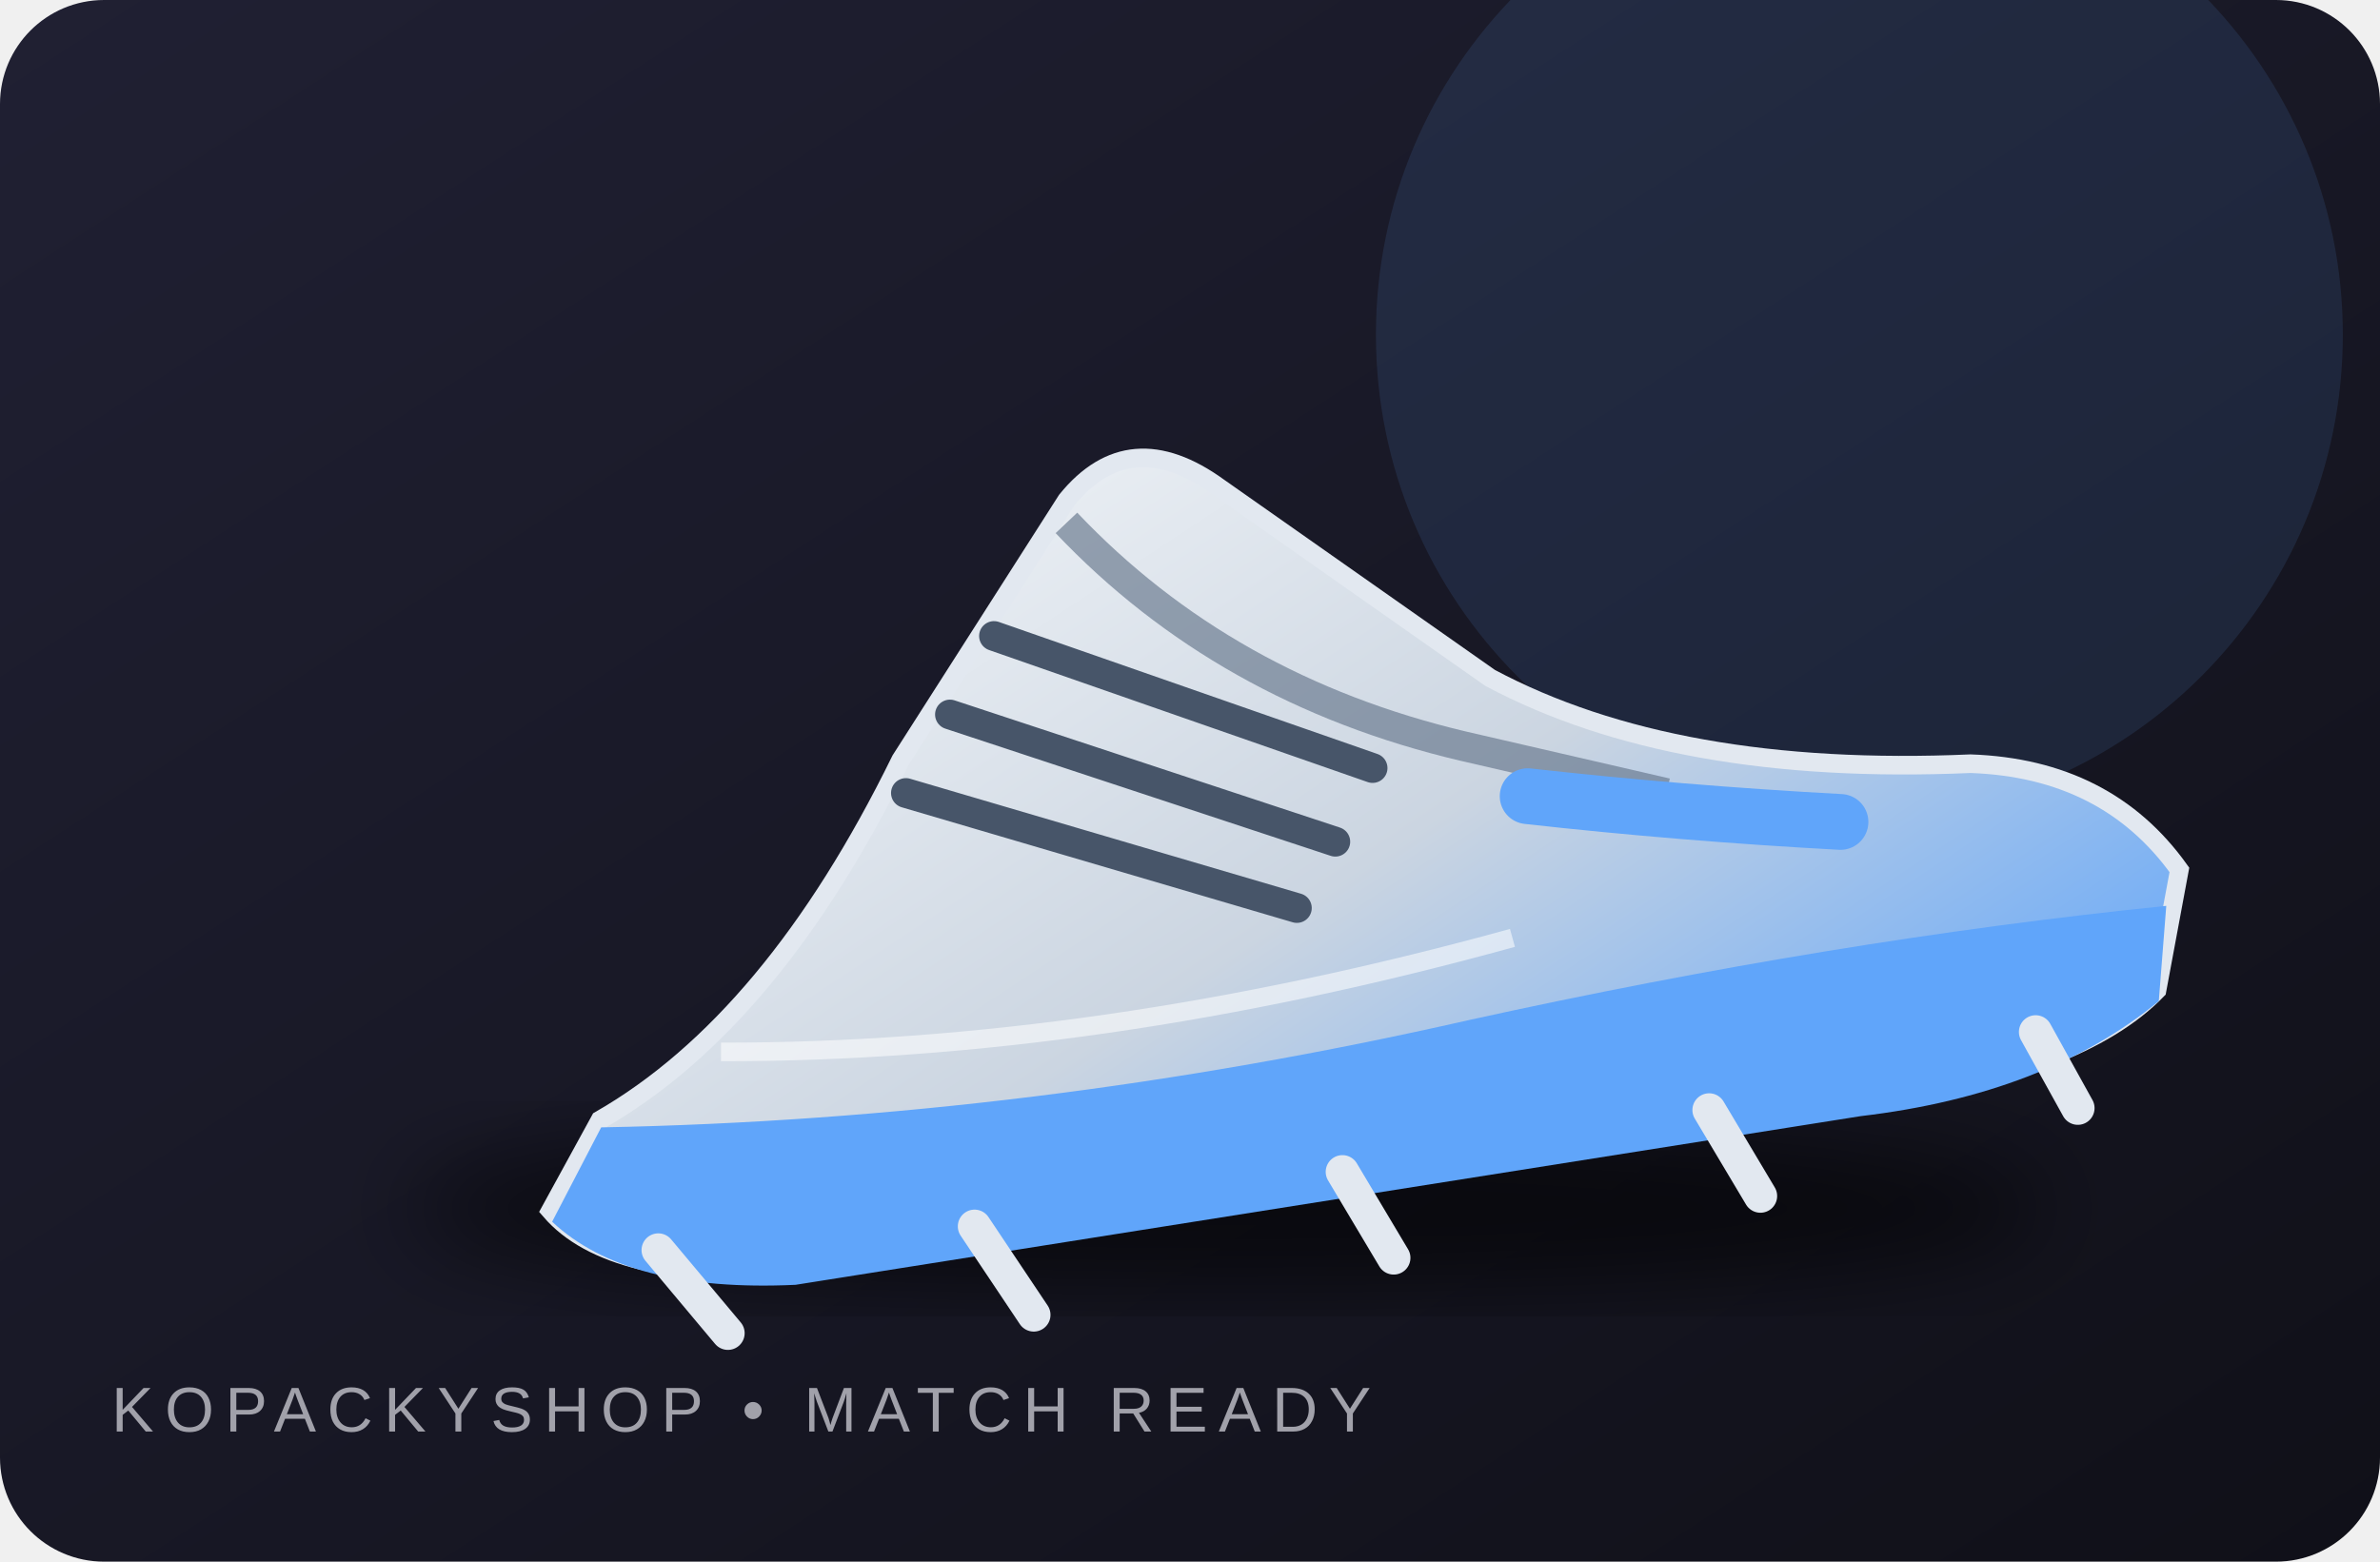
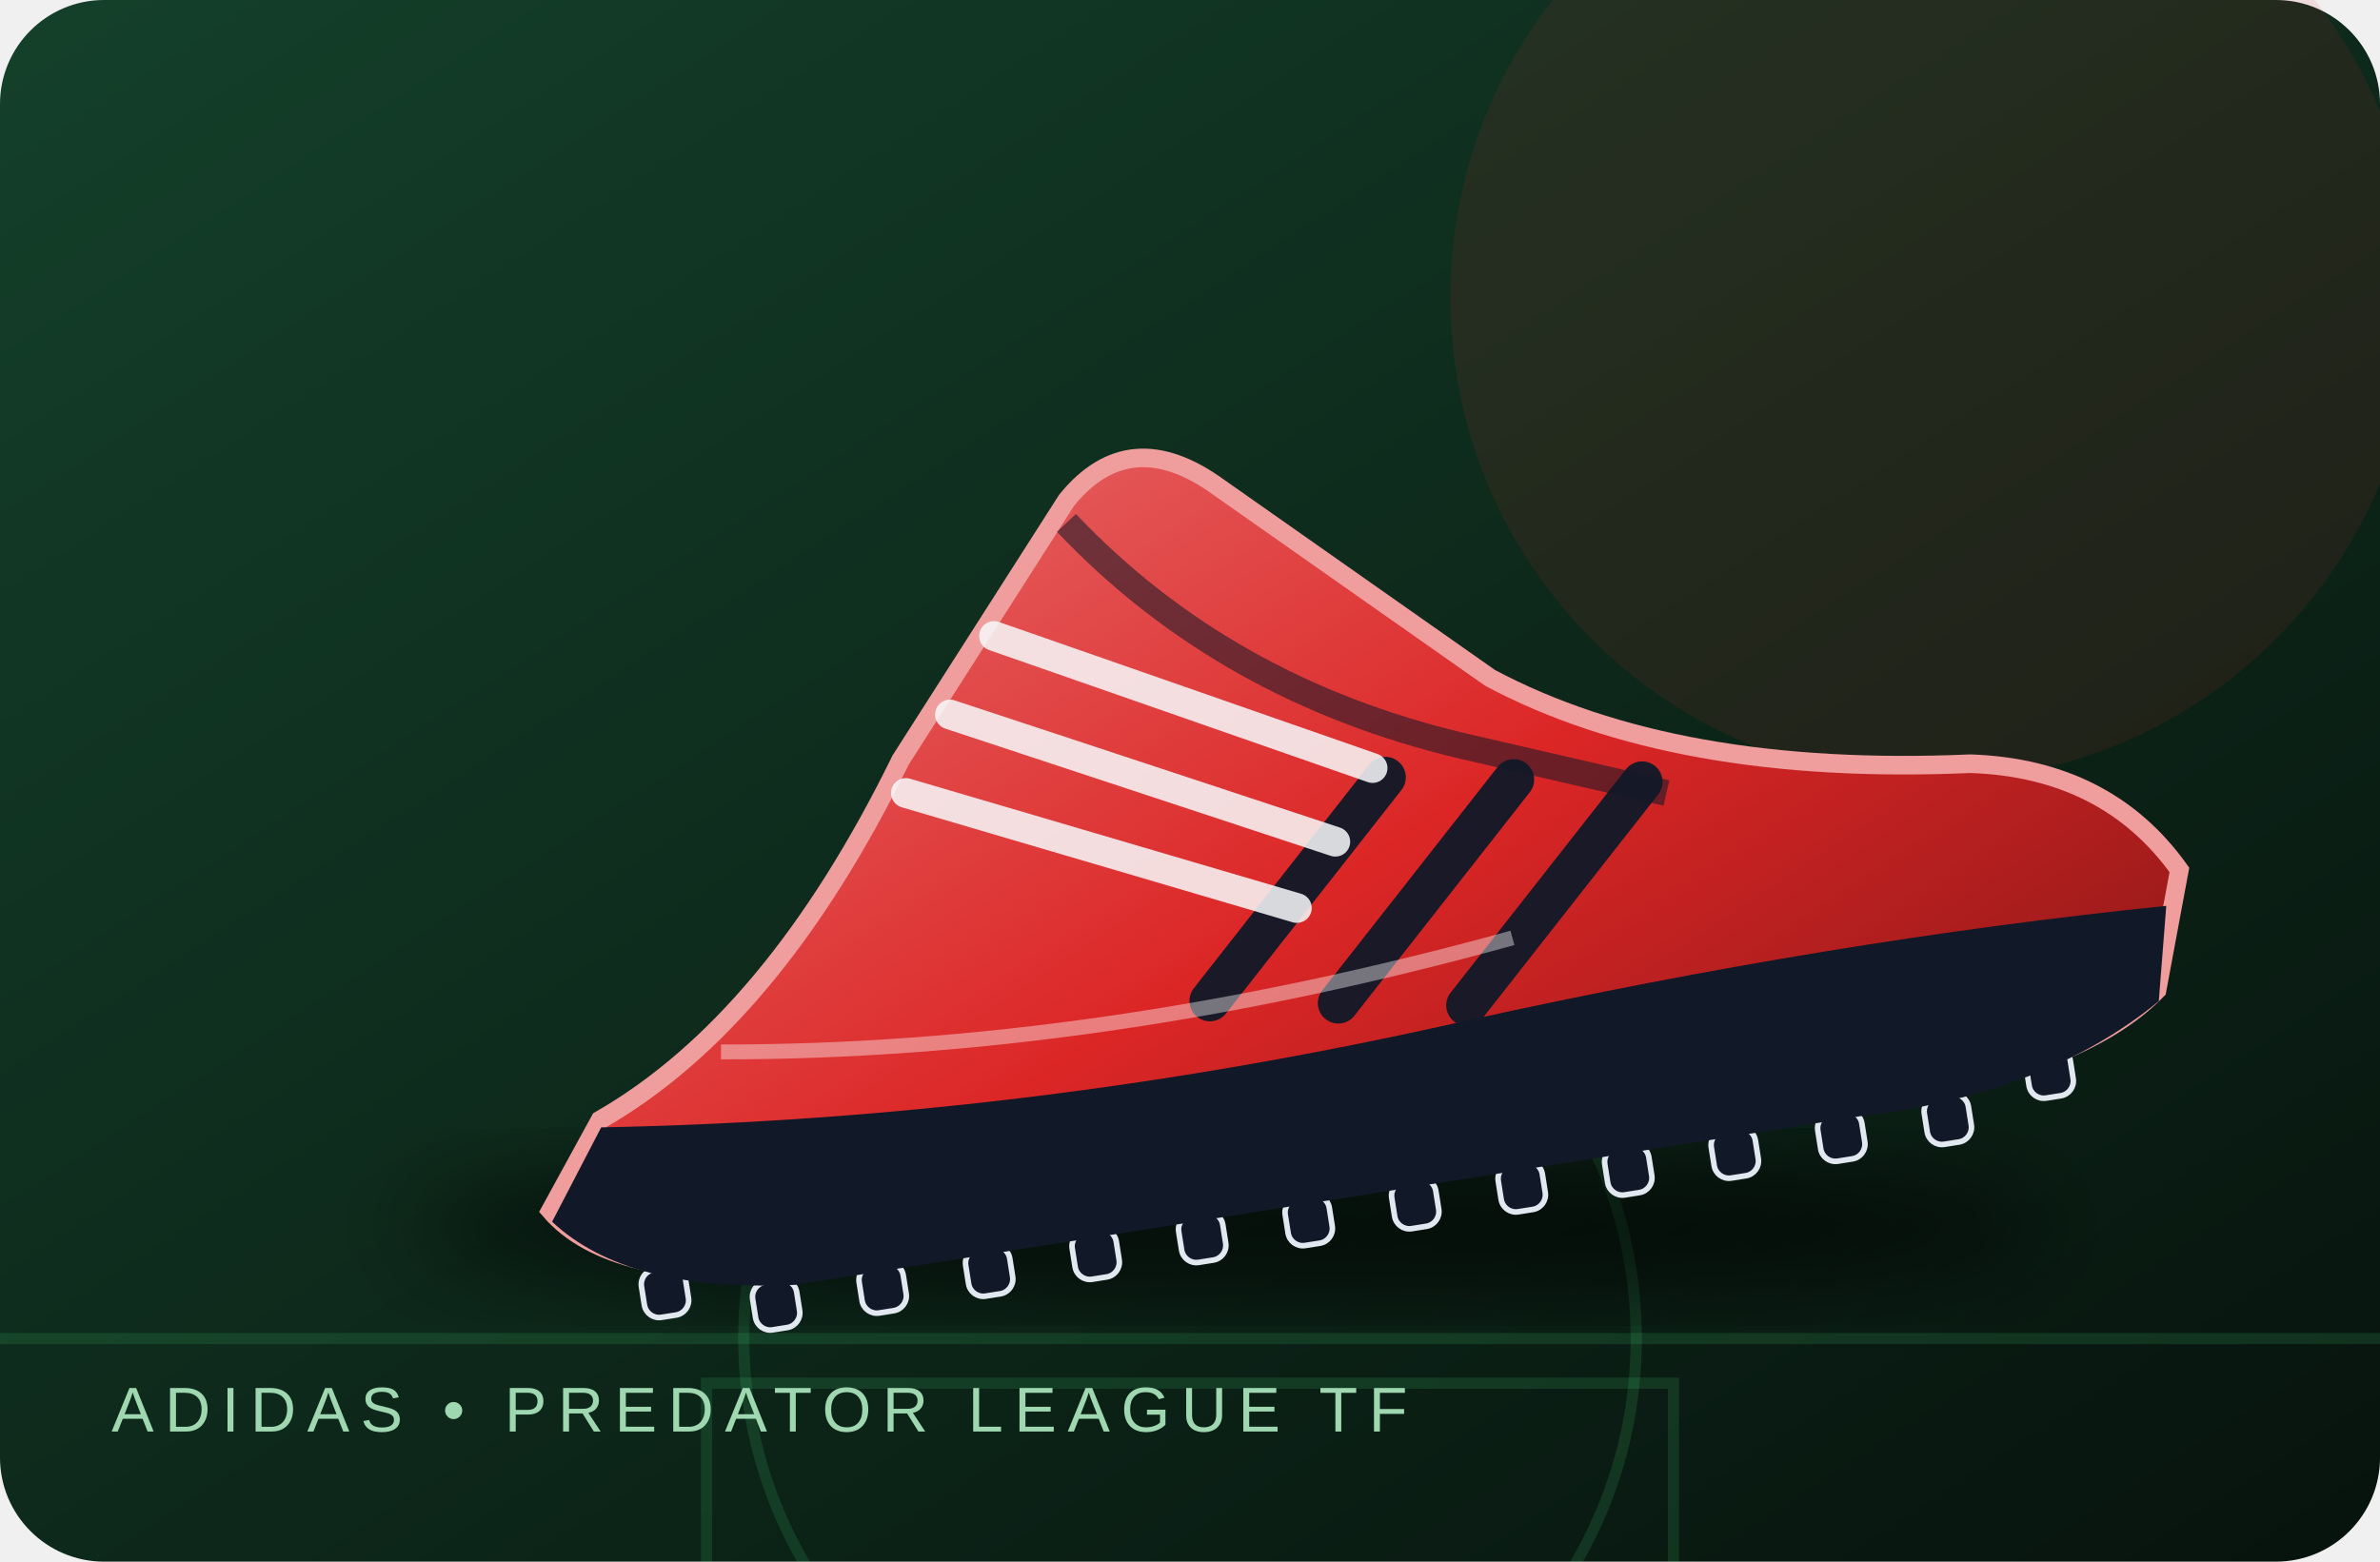
<svg xmlns="http://www.w3.org/2000/svg" viewBox="0 0 640 420">
  <defs>
    <linearGradient id="bg" x1="0" y1="0" x2="1" y2="1">
-       <stop stop-color="#202033" />
-       <stop offset="1" stop-color="#101018" />
+       <stop stop-color="#14402a" />
+       <stop offset="1" stop-color="#07130d" />
    </linearGradient>
    <linearGradient id="shoe" x1="0" y1="0" x2="1" y2="1">
-       <stop stop-color="#f8fafc" />
-       <stop offset=".55" stop-color="#cbd5e1" />
-       <stop offset="1" stop-color="#60a5fa" />
+       <stop stop-color="#e87171" />
+       <stop offset=".55" stop-color="#dc2626" />
+       <stop offset="1" stop-color="#8f1818" />
    </linearGradient>
    <filter id="shadow">
      <feGaussianBlur stdDeviation="12" />
    </filter>
  </defs>
  <rect width="640" height="420" rx="28" fill="url(#bg)" />
-   <circle cx="500" cy="90" r="130" fill="#60a5fa" opacity=".12" />
-   <ellipse cx="330" cy="325" rx="220" ry="24" fill="#000" opacity=".55" filter="url(#shadow)" />
+   <g fill="none" stroke="#4ade80" stroke-opacity=".14" stroke-width="3">
+     <circle cx="320" cy="360" r="120" />
+     <path d="M0 360 H640" />
+     <rect x="190" y="372" width="260" height="60" />
+   </g>
+   <circle cx="520" cy="80" r="130" fill="#dc2626" opacity=".10" />
+   <ellipse cx="330" cy="330" rx="220" ry="22" fill="#000" opacity=".55" filter="url(#shadow)" />
  <g transform="translate(55 35) rotate(-9 280 180)">
-     <path d="M95 238 Q145 219 190 155 L245 93 Q265 75 286 96 L350 158 Q395 192 474 201 Q510 208 525 238 L514 269 Q490 287 433 286 L140 286 Q91 281 78 260Z" fill="url(#shoe)" stroke="#e2e8f0" stroke-width="5" />
-     <path d="M95 240 Q210 256 330 248 Q430 242 520 247 L514 272 Q480 292 430 290 L140 290 Q95 285 78 263Z" fill="#60a5fa" />
-     <path d="M244 99 Q279 150 340 175 L392 196" fill="none" stroke="#64748b" stroke-width="8" opacity=".65" />
-     <path d="M220 126 L315 177 M205 145 L302 195 M190 164 L289 211" stroke="#475569" stroke-width="8" stroke-linecap="round" />
-     <path d="M355 191 Q395 202 437 211" stroke="#60a5fa" stroke-width="15" stroke-linecap="round" />
-     <path d="M105 275 L120 300 M190 282 L202 308 M290 283 L300 308 M390 282 L400 307 M480 275 L488 297" stroke="#e2e8f0" stroke-width="9" stroke-linecap="round" />
-     <path d="M130 225 Q230 241 345 228" fill="none" stroke="#fff" stroke-width="5" opacity=".55" />
+     <rect x="99" y="280" width="12" height="13" rx="4" fill="#111827" stroke="#e2e8f0" stroke-width="1.5" />
+     <rect x="128" y="288" width="12" height="13" rx="4" fill="#111827" stroke="#e2e8f0" stroke-width="1.5" />
+     <rect x="157" y="288" width="12" height="13" rx="4" fill="#111827" stroke="#e2e8f0" stroke-width="1.5" />
+     <rect x="186" y="288" width="12" height="13" rx="4" fill="#111827" stroke="#e2e8f0" stroke-width="1.5" />
+     <rect x="215" y="288" width="12" height="13" rx="4" fill="#111827" stroke="#e2e8f0" stroke-width="1.5" />
+     <rect x="244" y="288" width="12" height="13" rx="4" fill="#111827" stroke="#e2e8f0" stroke-width="1.5" />
+     <rect x="273" y="288" width="12" height="13" rx="4" fill="#111827" stroke="#e2e8f0" stroke-width="1.5" />
+     <rect x="302" y="288" width="12" height="13" rx="4" fill="#111827" stroke="#e2e8f0" stroke-width="1.5" />
+     <rect x="331" y="288" width="12" height="13" rx="4" fill="#111827" stroke="#e2e8f0" stroke-width="1.5" />
+     <rect x="360" y="288" width="12" height="13" rx="4" fill="#111827" stroke="#e2e8f0" stroke-width="1.5" />
+     <rect x="389" y="288" width="12" height="13" rx="4" fill="#111827" stroke="#e2e8f0" stroke-width="1.5" />
+     <rect x="418" y="288" width="12" height="13" rx="4" fill="#111827" stroke="#e2e8f0" stroke-width="1.5" />
+     <rect x="447" y="288" width="12" height="13" rx="4" fill="#111827" stroke="#e2e8f0" stroke-width="1.5" />
+     <rect x="476" y="280" width="12" height="13" rx="4" fill="#111827" stroke="#e2e8f0" stroke-width="1.5" />
+     <path d="M95 238 Q145 219 190 155 L245 93 Q265 75 286 96 L350 158 Q395 192 474 201 Q510 208 525 238 L514 269 Q490 287 433 286 L140 286 Q91 281 78 260Z" fill="url(#shoe)" stroke="#ef9d9d" stroke-width="5" />
+     <path d="M95 240 Q210 256 330 248 Q430 242 520 247 L514 272 Q480 292 430 290 L140 290 Q95 285 78 263Z" fill="#111827" />
+     <g stroke="#111827" stroke-width="11" stroke-linecap="round" opacity=".95">
+       <path d="M262 232 L318 180" />
+       <path d="M296 238 L352 186" />
+       <path d="M330 244 L386 192" />
+     </g>
+     <path d="M244 99 Q279 150 340 175 L392 196" fill="none" stroke="#111827" stroke-width="7" opacity=".55" />
+     <path d="M220 126 L315 177 M205 145 L302 195 M190 164 L289 211" stroke="#f8fafc" stroke-width="8" stroke-linecap="round" opacity=".85" />
+     <path d="M130 225 Q230 241 345 228" fill="none" stroke="#fff" stroke-width="4" opacity=".4" />
  </g>
-   <text x="30" y="385" fill="#a1a1aa" font-family="Arial,sans-serif" font-size="17" letter-spacing="3">KOPACKYSHOP • MATCH READY</text>
+   <text x="30" y="385" fill="#9fd8b0" font-family="Arial,sans-serif" font-size="17" letter-spacing="3">ADIDAS • PREDATOR LEAGUE TF</text>
</svg>
